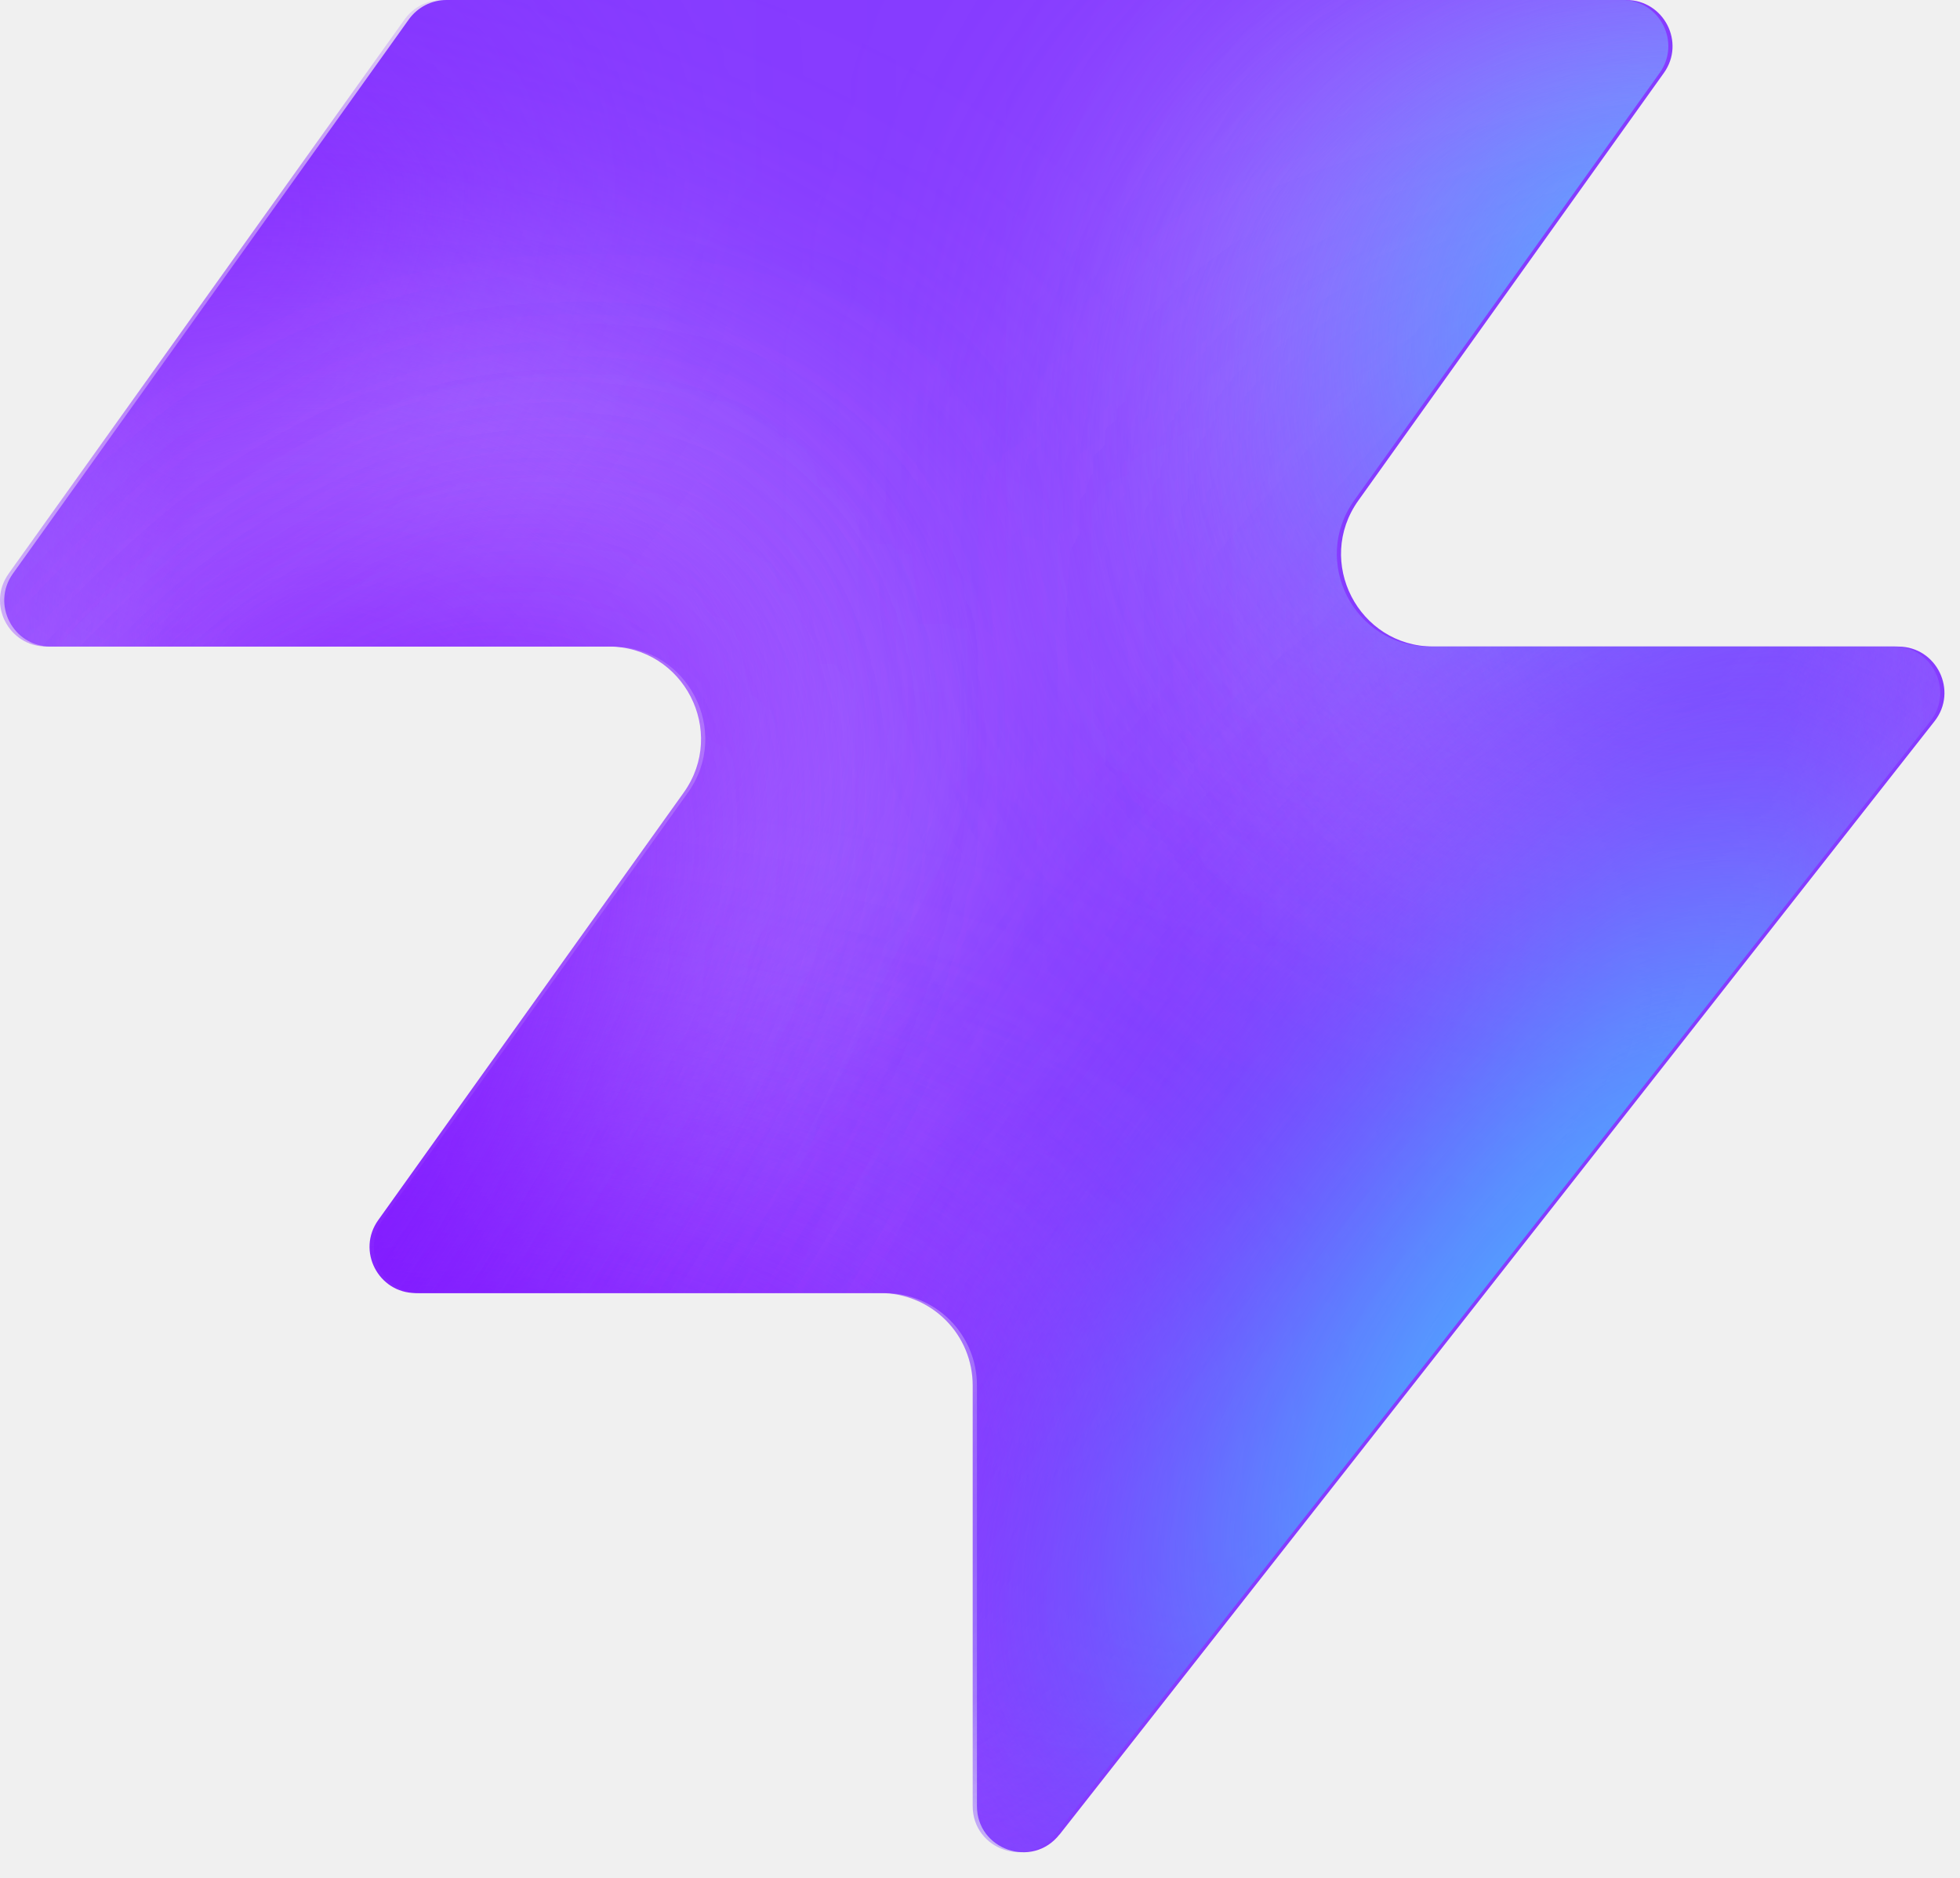
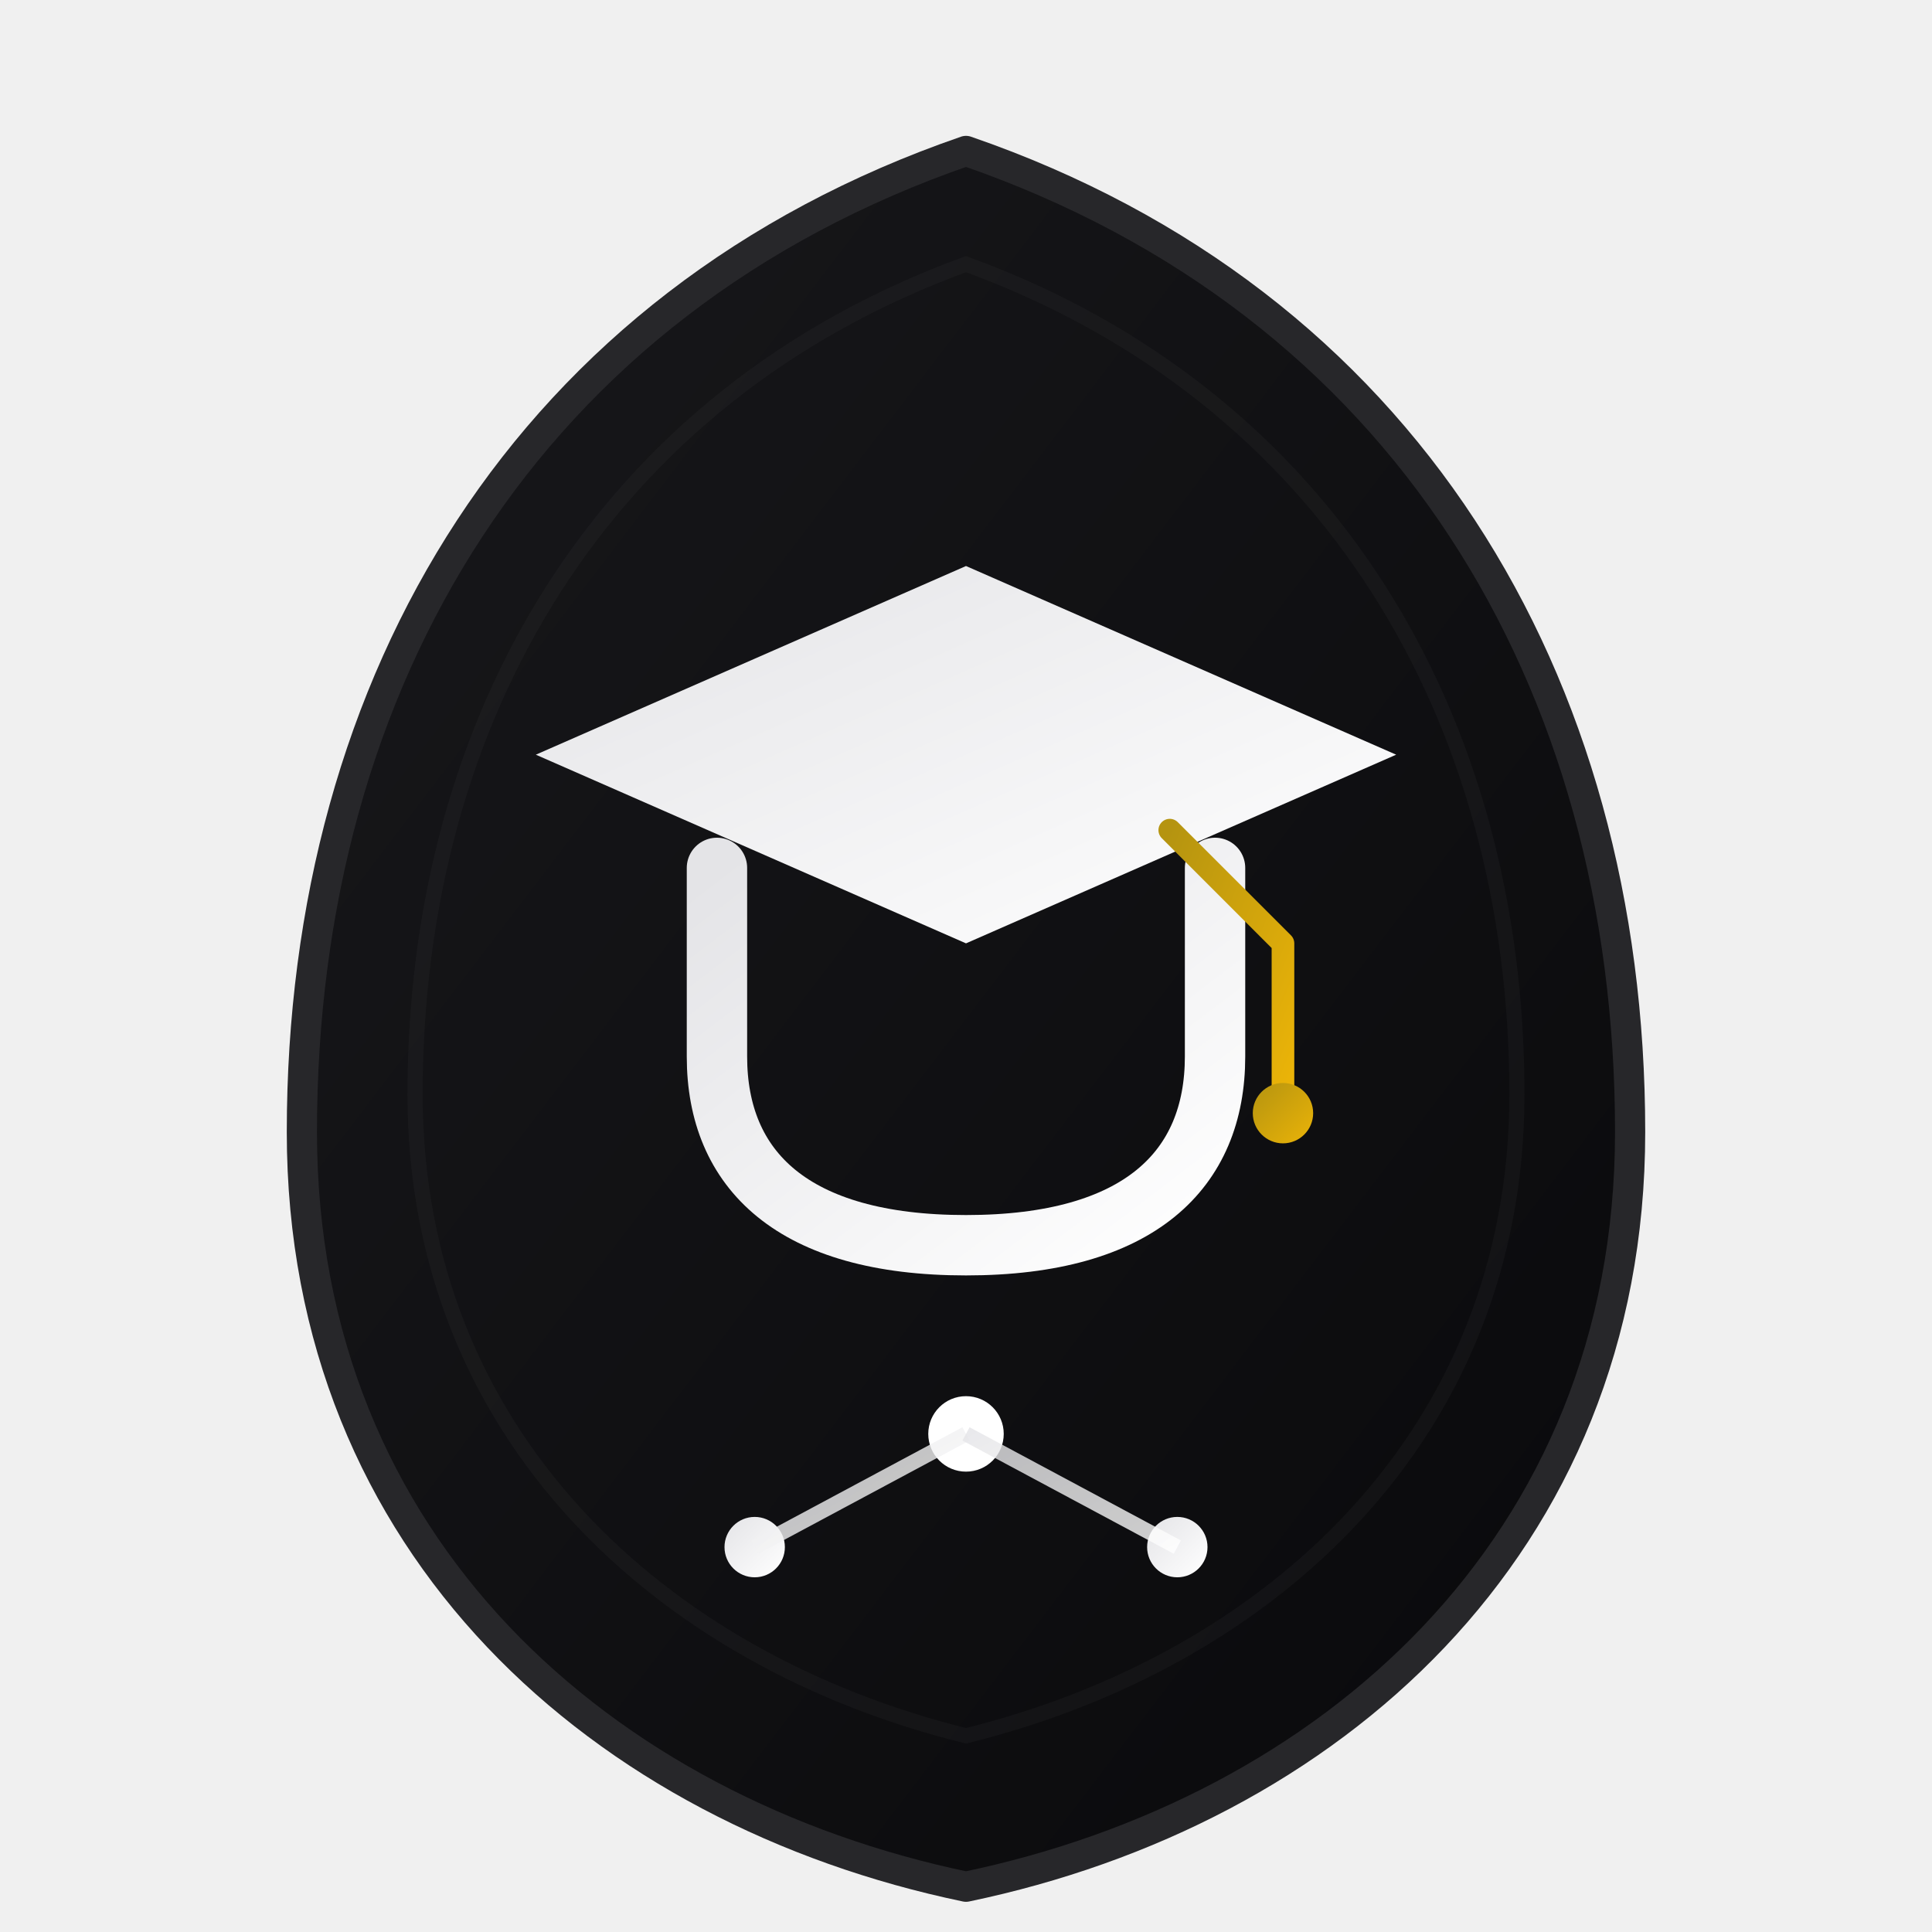
- <svg xmlns="http://www.w3.org/2000/svg" width="48" height="46" fill="none" viewBox="0 0 48 46">
-   <path fill="#863bff" d="M25.946 44.938c-.664.845-2.021.375-2.021-.698V33.937a2.26 2.26 0 0 0-2.262-2.262H10.287c-.92 0-1.456-1.04-.92-1.788l7.48-10.471c1.07-1.497 0-3.578-1.842-3.578H1.237c-.92 0-1.456-1.04-.92-1.788L10.013.474c.214-.297.556-.474.92-.474h28.894c.92 0 1.456 1.04.92 1.788l-7.48 10.471c-1.07 1.498 0 3.579 1.842 3.579h11.377c.943 0 1.473 1.088.89 1.83L25.947 44.94z" style="fill:#863bff;fill:color(display-p3 .525 .23 1);fill-opacity:1" />
-   <mask id="a" width="48" height="46" x="0" y="0" maskUnits="userSpaceOnUse" style="mask-type:alpha">
-     <path fill="#000" d="M25.842 44.938c-.664.844-2.021.375-2.021-.698V33.937a2.26 2.26 0 0 0-2.262-2.262H10.183c-.92 0-1.456-1.04-.92-1.788l7.48-10.471c1.07-1.498 0-3.579-1.842-3.579H1.133c-.92 0-1.456-1.04-.92-1.787L9.91.473c.214-.297.556-.474.92-.474h28.894c.92 0 1.456 1.04.92 1.788l-7.48 10.471c-1.07 1.498 0 3.578 1.842 3.578h11.377c.943 0 1.473 1.088.89 1.832L25.843 44.94z" style="fill:#000;fill-opacity:1" />
-   </mask>
-   <g mask="url(#a)">
-     <g filter="url(#b)">
-       <ellipse cx="5.508" cy="14.704" fill="#ede6ff" rx="5.508" ry="14.704" style="fill:#ede6ff;fill:color(display-p3 .927 .903 1);fill-opacity:1" transform="matrix(.00324 1 1 -.00324 -4.47 31.516)" />
-     </g>
-     <g filter="url(#c)">
-       <ellipse cx="10.399" cy="29.851" fill="#ede6ff" rx="10.399" ry="29.851" style="fill:#ede6ff;fill:color(display-p3 .927 .903 1);fill-opacity:1" transform="matrix(.00324 1 1 -.00324 -39.328 7.883)" />
-     </g>
-     <g filter="url(#d)">
-       <ellipse cx="5.508" cy="30.487" fill="#7e14ff" rx="5.508" ry="30.487" style="fill:#7e14ff;fill:color(display-p3 .492 .077 1);fill-opacity:1" transform="rotate(89.814 -25.913 -14.639)scale(1 -1)" />
-     </g>
-     <g filter="url(#e)">
-       <ellipse cx="5.508" cy="30.599" fill="#7e14ff" rx="5.508" ry="30.599" style="fill:#7e14ff;fill:color(display-p3 .492 .077 1);fill-opacity:1" transform="rotate(89.814 -32.644 -3.334)scale(1 -1)" />
-     </g>
-     <g filter="url(#f)">
-       <ellipse cx="5.508" cy="30.599" fill="#7e14ff" rx="5.508" ry="30.599" style="fill:#7e14ff;fill:color(display-p3 .492 .077 1);fill-opacity:1" transform="matrix(.00324 1 1 -.00324 -34.34 30.47)" />
-     </g>
-     <g filter="url(#g)">
-       <ellipse cx="14.072" cy="22.078" fill="#ede6ff" rx="14.072" ry="22.078" style="fill:#ede6ff;fill:color(display-p3 .927 .903 1);fill-opacity:1" transform="rotate(93.35 24.506 48.493)scale(-1 1)" />
-     </g>
-     <g filter="url(#h)">
-       <ellipse cx="3.47" cy="21.501" fill="#7e14ff" rx="3.47" ry="21.501" style="fill:#7e14ff;fill:color(display-p3 .492 .077 1);fill-opacity:1" transform="rotate(89.009 28.708 47.59)scale(-1 1)" />
-     </g>
-     <g filter="url(#i)">
-       <ellipse cx="3.47" cy="21.501" fill="#7e14ff" rx="3.47" ry="21.501" style="fill:#7e14ff;fill:color(display-p3 .492 .077 1);fill-opacity:1" transform="rotate(89.009 28.708 47.59)scale(-1 1)" />
-     </g>
-     <g filter="url(#j)">
-       <ellipse cx=".387" cy="8.972" fill="#7e14ff" rx="4.407" ry="29.108" style="fill:#7e14ff;fill:color(display-p3 .492 .077 1);fill-opacity:1" transform="rotate(39.51 .387 8.972)" />
-     </g>
-     <g filter="url(#k)">
-       <ellipse cx="47.523" cy="-6.092" fill="#7e14ff" rx="4.407" ry="29.108" style="fill:#7e14ff;fill:color(display-p3 .492 .077 1);fill-opacity:1" transform="rotate(37.892 47.523 -6.092)" />
-     </g>
-     <g filter="url(#l)">
-       <ellipse cx="41.412" cy="6.333" fill="#47bfff" rx="5.971" ry="9.665" style="fill:#47bfff;fill:color(display-p3 .28 .748 1);fill-opacity:1" transform="rotate(37.892 41.412 6.333)" />
-     </g>
-     <g filter="url(#m)">
-       <ellipse cx="-1.879" cy="38.332" fill="#7e14ff" rx="4.407" ry="29.108" style="fill:#7e14ff;fill:color(display-p3 .492 .077 1);fill-opacity:1" transform="rotate(37.892 -1.88 38.332)" />
-     </g>
-     <g filter="url(#n)">
-       <ellipse cx="-1.879" cy="38.332" fill="#7e14ff" rx="4.407" ry="29.108" style="fill:#7e14ff;fill:color(display-p3 .492 .077 1);fill-opacity:1" transform="rotate(37.892 -1.88 38.332)" />
-     </g>
-     <g filter="url(#o)">
-       <ellipse cx="35.651" cy="29.907" fill="#7e14ff" rx="4.407" ry="29.108" style="fill:#7e14ff;fill:color(display-p3 .492 .077 1);fill-opacity:1" transform="rotate(37.892 35.651 29.907)" />
-     </g>
-     <g filter="url(#p)">
-       <ellipse cx="38.418" cy="32.4" fill="#47bfff" rx="5.971" ry="15.297" style="fill:#47bfff;fill:color(display-p3 .28 .748 1);fill-opacity:1" transform="rotate(37.892 38.418 32.4)" />
-     </g>
-   </g>
+ <svg xmlns="http://www.w3.org/2000/svg" viewBox="0 0 512 512" width="100%" height="100%">
  <defs>
-     <filter id="b" width="60.045" height="41.654" x="-19.77" y="16.149" color-interpolation-filters="sRGB" filterUnits="userSpaceOnUse">
-       <feFlood flood-opacity="0" result="BackgroundImageFix" />
-       <feBlend in="SourceGraphic" in2="BackgroundImageFix" result="shape" />
-       <feGaussianBlur result="effect1_foregroundBlur_2002_17158" stdDeviation="7.659" />
-     </filter>
-     <filter id="c" width="90.34" height="51.437" x="-54.613" y="-7.533" color-interpolation-filters="sRGB" filterUnits="userSpaceOnUse">
-       <feFlood flood-opacity="0" result="BackgroundImageFix" />
-       <feBlend in="SourceGraphic" in2="BackgroundImageFix" result="shape" />
-       <feGaussianBlur result="effect1_foregroundBlur_2002_17158" stdDeviation="7.659" />
-     </filter>
-     <filter id="d" width="79.355" height="29.4" x="-49.64" y="2.03" color-interpolation-filters="sRGB" filterUnits="userSpaceOnUse">
-       <feFlood flood-opacity="0" result="BackgroundImageFix" />
-       <feBlend in="SourceGraphic" in2="BackgroundImageFix" result="shape" />
-       <feGaussianBlur result="effect1_foregroundBlur_2002_17158" stdDeviation="4.596" />
-     </filter>
-     <filter id="e" width="79.579" height="29.4" x="-45.045" y="20.029" color-interpolation-filters="sRGB" filterUnits="userSpaceOnUse">
-       <feFlood flood-opacity="0" result="BackgroundImageFix" />
-       <feBlend in="SourceGraphic" in2="BackgroundImageFix" result="shape" />
-       <feGaussianBlur result="effect1_foregroundBlur_2002_17158" stdDeviation="4.596" />
-     </filter>
-     <filter id="f" width="79.579" height="29.4" x="-43.513" y="21.178" color-interpolation-filters="sRGB" filterUnits="userSpaceOnUse">
-       <feFlood flood-opacity="0" result="BackgroundImageFix" />
-       <feBlend in="SourceGraphic" in2="BackgroundImageFix" result="shape" />
-       <feGaussianBlur result="effect1_foregroundBlur_2002_17158" stdDeviation="4.596" />
-     </filter>
-     <filter id="g" width="74.749" height="58.852" x="15.756" y="-17.901" color-interpolation-filters="sRGB" filterUnits="userSpaceOnUse">
-       <feFlood flood-opacity="0" result="BackgroundImageFix" />
-       <feBlend in="SourceGraphic" in2="BackgroundImageFix" result="shape" />
-       <feGaussianBlur result="effect1_foregroundBlur_2002_17158" stdDeviation="7.659" />
-     </filter>
-     <filter id="h" width="61.377" height="25.362" x="23.548" y="2.284" color-interpolation-filters="sRGB" filterUnits="userSpaceOnUse">
-       <feFlood flood-opacity="0" result="BackgroundImageFix" />
-       <feBlend in="SourceGraphic" in2="BackgroundImageFix" result="shape" />
-       <feGaussianBlur result="effect1_foregroundBlur_2002_17158" stdDeviation="4.596" />
-     </filter>
-     <filter id="i" width="61.377" height="25.362" x="23.548" y="2.284" color-interpolation-filters="sRGB" filterUnits="userSpaceOnUse">
-       <feFlood flood-opacity="0" result="BackgroundImageFix" />
-       <feBlend in="SourceGraphic" in2="BackgroundImageFix" result="shape" />
-       <feGaussianBlur result="effect1_foregroundBlur_2002_17158" stdDeviation="4.596" />
-     </filter>
-     <filter id="j" width="56.045" height="63.649" x="-27.636" y="-22.853" color-interpolation-filters="sRGB" filterUnits="userSpaceOnUse">
-       <feFlood flood-opacity="0" result="BackgroundImageFix" />
-       <feBlend in="SourceGraphic" in2="BackgroundImageFix" result="shape" />
-       <feGaussianBlur result="effect1_foregroundBlur_2002_17158" stdDeviation="4.596" />
-     </filter>
-     <filter id="k" width="54.814" height="64.646" x="20.116" y="-38.415" color-interpolation-filters="sRGB" filterUnits="userSpaceOnUse">
-       <feFlood flood-opacity="0" result="BackgroundImageFix" />
-       <feBlend in="SourceGraphic" in2="BackgroundImageFix" result="shape" />
-       <feGaussianBlur result="effect1_foregroundBlur_2002_17158" stdDeviation="4.596" />
-     </filter>
-     <filter id="l" width="33.541" height="35.313" x="24.641" y="-11.323" color-interpolation-filters="sRGB" filterUnits="userSpaceOnUse">
-       <feFlood flood-opacity="0" result="BackgroundImageFix" />
-       <feBlend in="SourceGraphic" in2="BackgroundImageFix" result="shape" />
-       <feGaussianBlur result="effect1_foregroundBlur_2002_17158" stdDeviation="4.596" />
-     </filter>
-     <filter id="m" width="54.814" height="64.646" x="-29.286" y="6.009" color-interpolation-filters="sRGB" filterUnits="userSpaceOnUse">
-       <feFlood flood-opacity="0" result="BackgroundImageFix" />
-       <feBlend in="SourceGraphic" in2="BackgroundImageFix" result="shape" />
-       <feGaussianBlur result="effect1_foregroundBlur_2002_17158" stdDeviation="4.596" />
-     </filter>
-     <filter id="n" width="54.814" height="64.646" x="-29.286" y="6.009" color-interpolation-filters="sRGB" filterUnits="userSpaceOnUse">
-       <feFlood flood-opacity="0" result="BackgroundImageFix" />
-       <feBlend in="SourceGraphic" in2="BackgroundImageFix" result="shape" />
-       <feGaussianBlur result="effect1_foregroundBlur_2002_17158" stdDeviation="4.596" />
-     </filter>
-     <filter id="o" width="54.814" height="64.646" x="8.244" y="-2.416" color-interpolation-filters="sRGB" filterUnits="userSpaceOnUse">
-       <feFlood flood-opacity="0" result="BackgroundImageFix" />
-       <feBlend in="SourceGraphic" in2="BackgroundImageFix" result="shape" />
-       <feGaussianBlur result="effect1_foregroundBlur_2002_17158" stdDeviation="4.596" />
-     </filter>
-     <filter id="p" width="39.409" height="43.623" x="18.713" y="10.588" color-interpolation-filters="sRGB" filterUnits="userSpaceOnUse">
-       <feFlood flood-opacity="0" result="BackgroundImageFix" />
-       <feBlend in="SourceGraphic" in2="BackgroundImageFix" result="shape" />
-       <feGaussianBlur result="effect1_foregroundBlur_2002_17158" stdDeviation="4.596" />
-     </filter>
+     <linearGradient id="shield-grad" x1="0%" y1="0%" x2="100%" y2="100%">
+       <stop offset="0%" stop-color="#18181b" />
+       <stop offset="100%" stop-color="#09090b" />
+     </linearGradient>
+     <linearGradient id="accent-grad" x1="0%" y1="0%" x2="100%" y2="100%">
+       <stop offset="0%" stop-color="#e4e4e7" />
+       <stop offset="100%" stop-color="#ffffff" />
+     </linearGradient>
+     <linearGradient id="gold-grad" x1="0%" y1="0%" x2="100%" y2="100%">
+       <stop offset="0%" stop-color="#b59410" />
+       <stop offset="100%" stop-color="#eab308" />
+     </linearGradient>
  </defs>
+   <path d="M256,40 C140,80 80,180 80,300 C80,410 160,480 256,500 C352,480 432,410 432,300 C432,180 372,80 256,40 Z" fill="url(#shield-grad)" stroke="#27272a" stroke-width="8" stroke-linejoin="round" />
+   <path d="M256,70 C160,105 110,190 110,290 C110,380 175,440 256,460 C337,440 402,380 402,290 C402,190 352,105 256,70 Z" fill="none" stroke="rgba(255,255,255,0.03)" stroke-width="4" />
+   <polygon points="256,150 370,200 256,250 142,200" fill="url(#accent-grad)" />
+   <path d="M190,230 L190,280 C190,310 210,330 256,330 C302,330 322,310 322,280 L322,230" fill="none" stroke="url(#accent-grad)" stroke-width="16" stroke-linecap="round" stroke-linejoin="round" />
+   <path d="M310,220 L340,250 L340,290" fill="none" stroke="url(#gold-grad)" stroke-width="6" stroke-linecap="round" stroke-linejoin="round" />
+   <circle cx="340" cy="295" r="8" fill="url(#gold-grad)" />
+   <circle cx="256" cy="380" r="10" fill="#ffffff" />
+   <circle cx="200" cy="410" r="8" fill="url(#accent-grad)" />
+   <circle cx="312" cy="410" r="8" fill="url(#accent-grad)" />
+   <line x1="256" y1="380" x2="200" y2="410" stroke="url(#accent-grad)" stroke-width="4" opacity="0.8" />
+   <line x1="256" y1="380" x2="312" y2="410" stroke="url(#accent-grad)" stroke-width="4" opacity="0.8" />
+   <line x1="256" y1="330" x2="256" y2="380" stroke="url(#accent-grad)" stroke-width="4" opacity="0.8" />
</svg>
